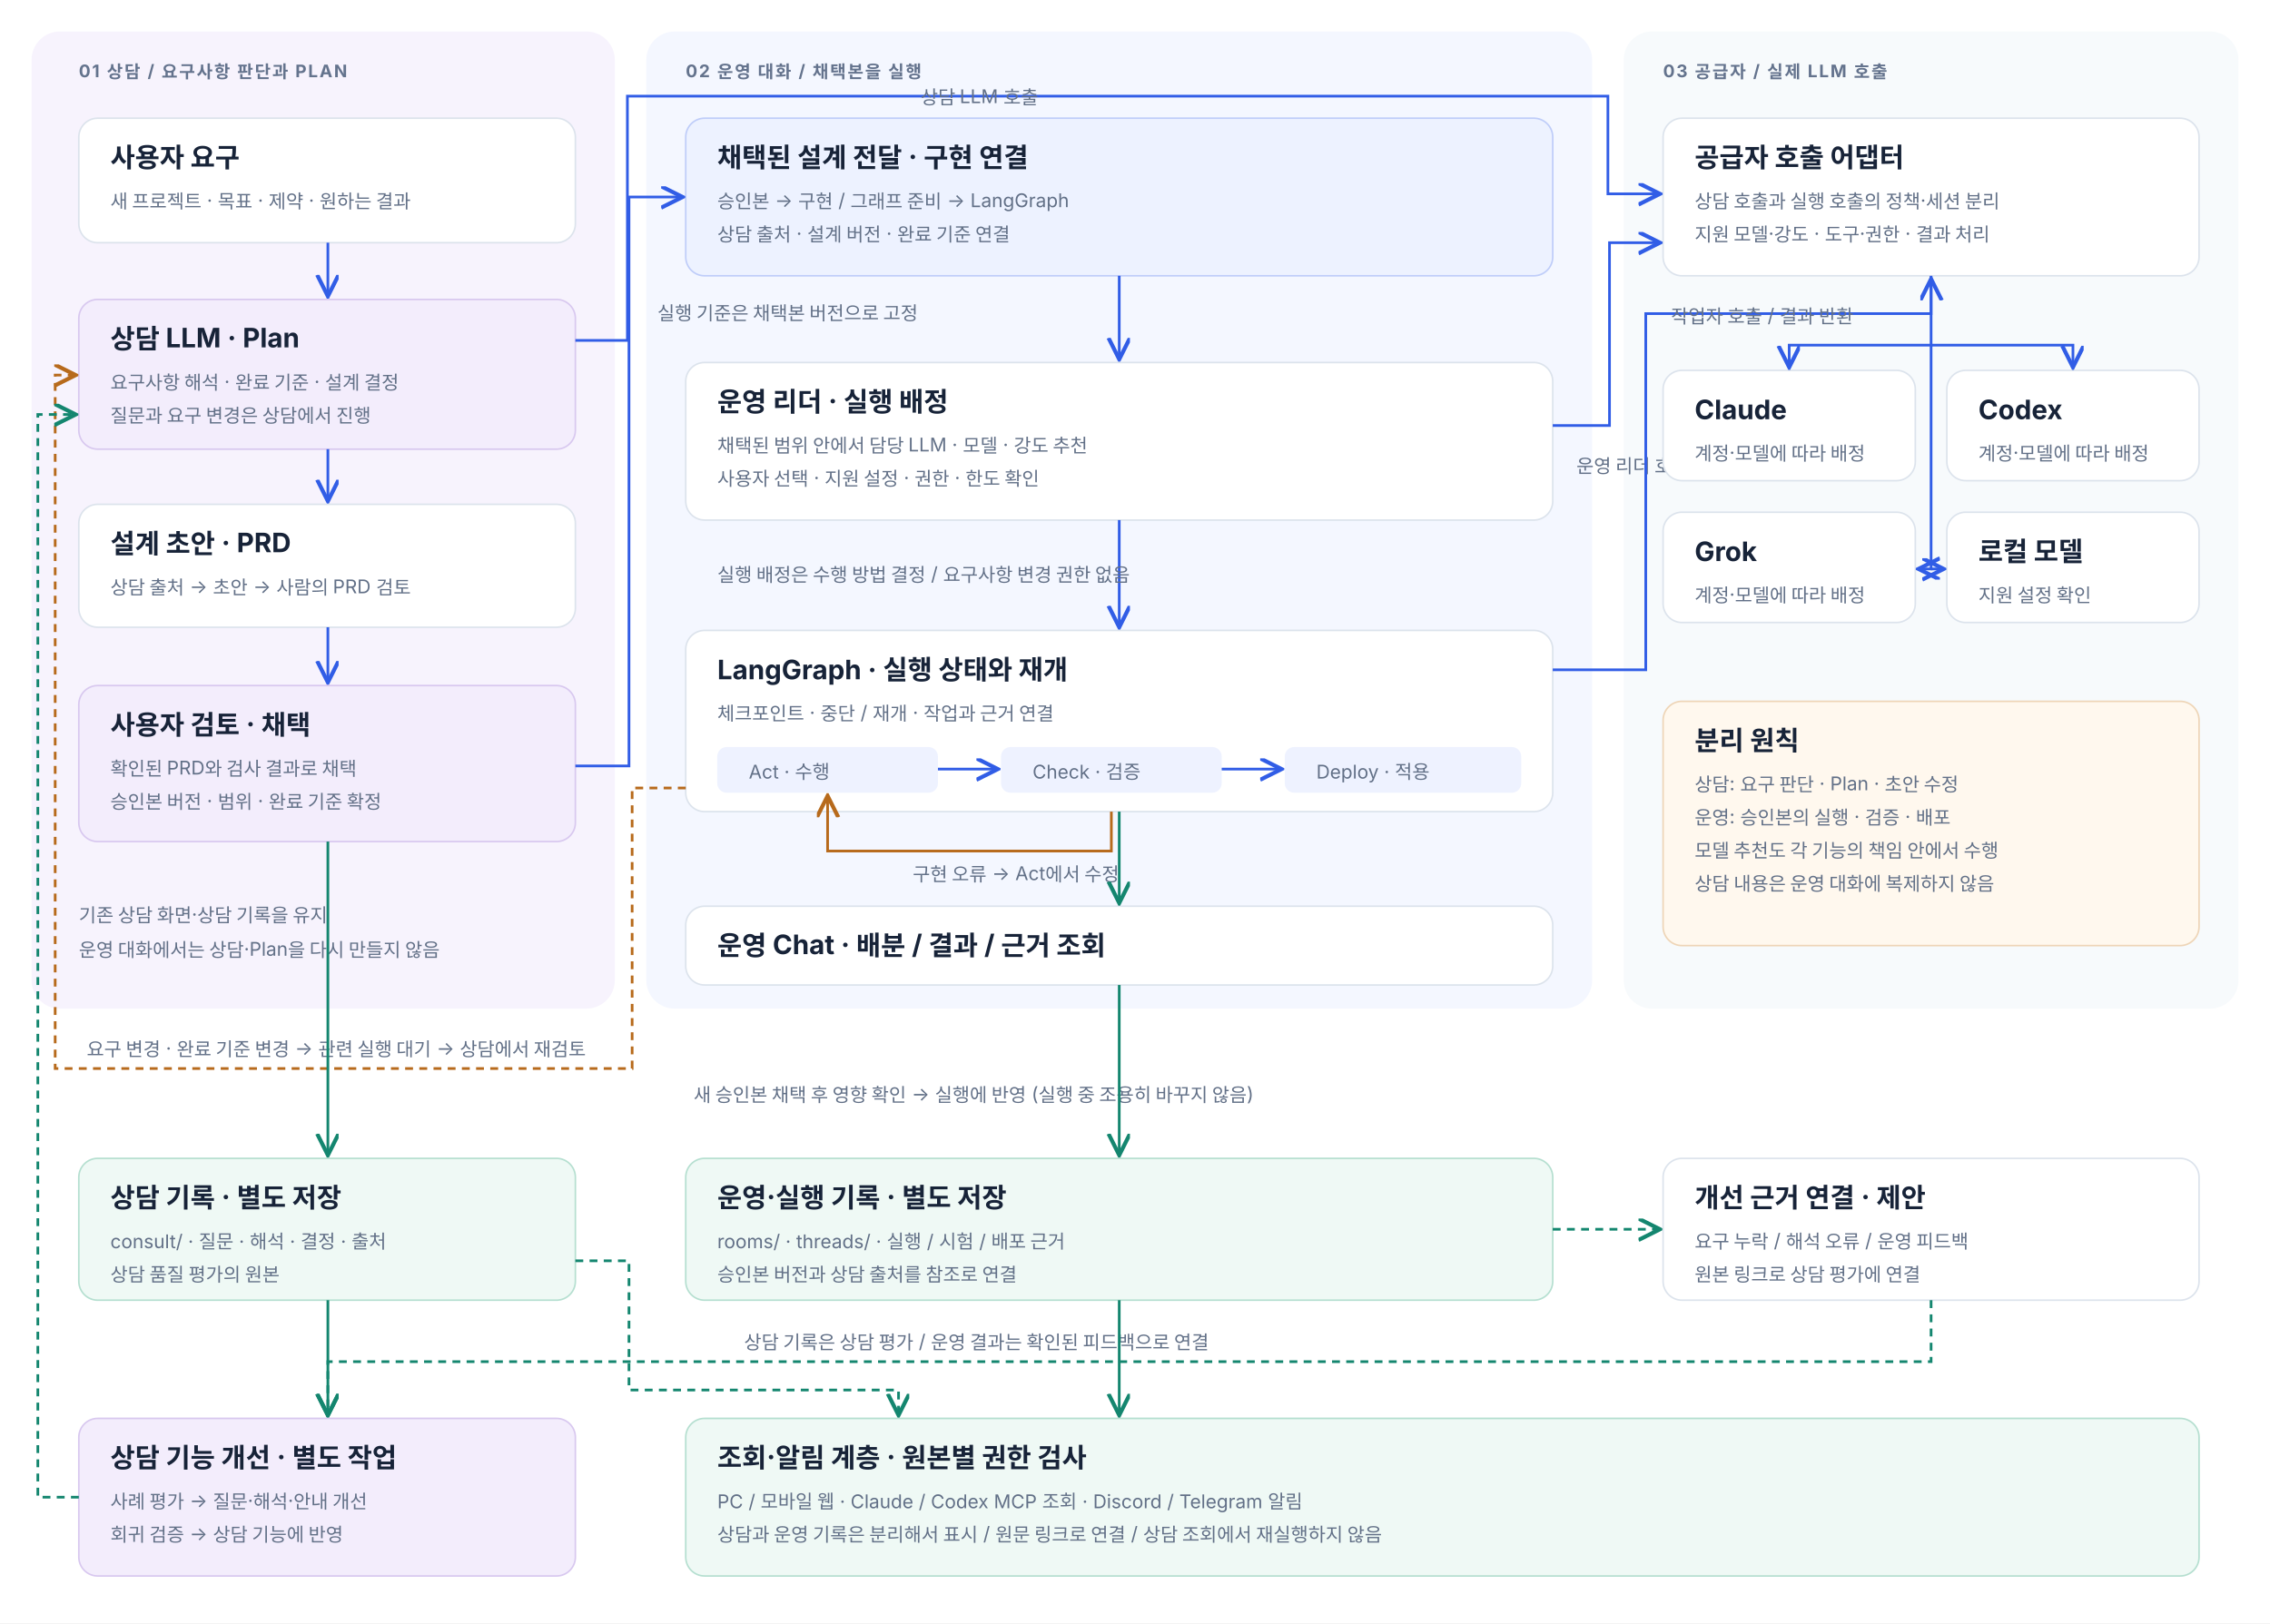
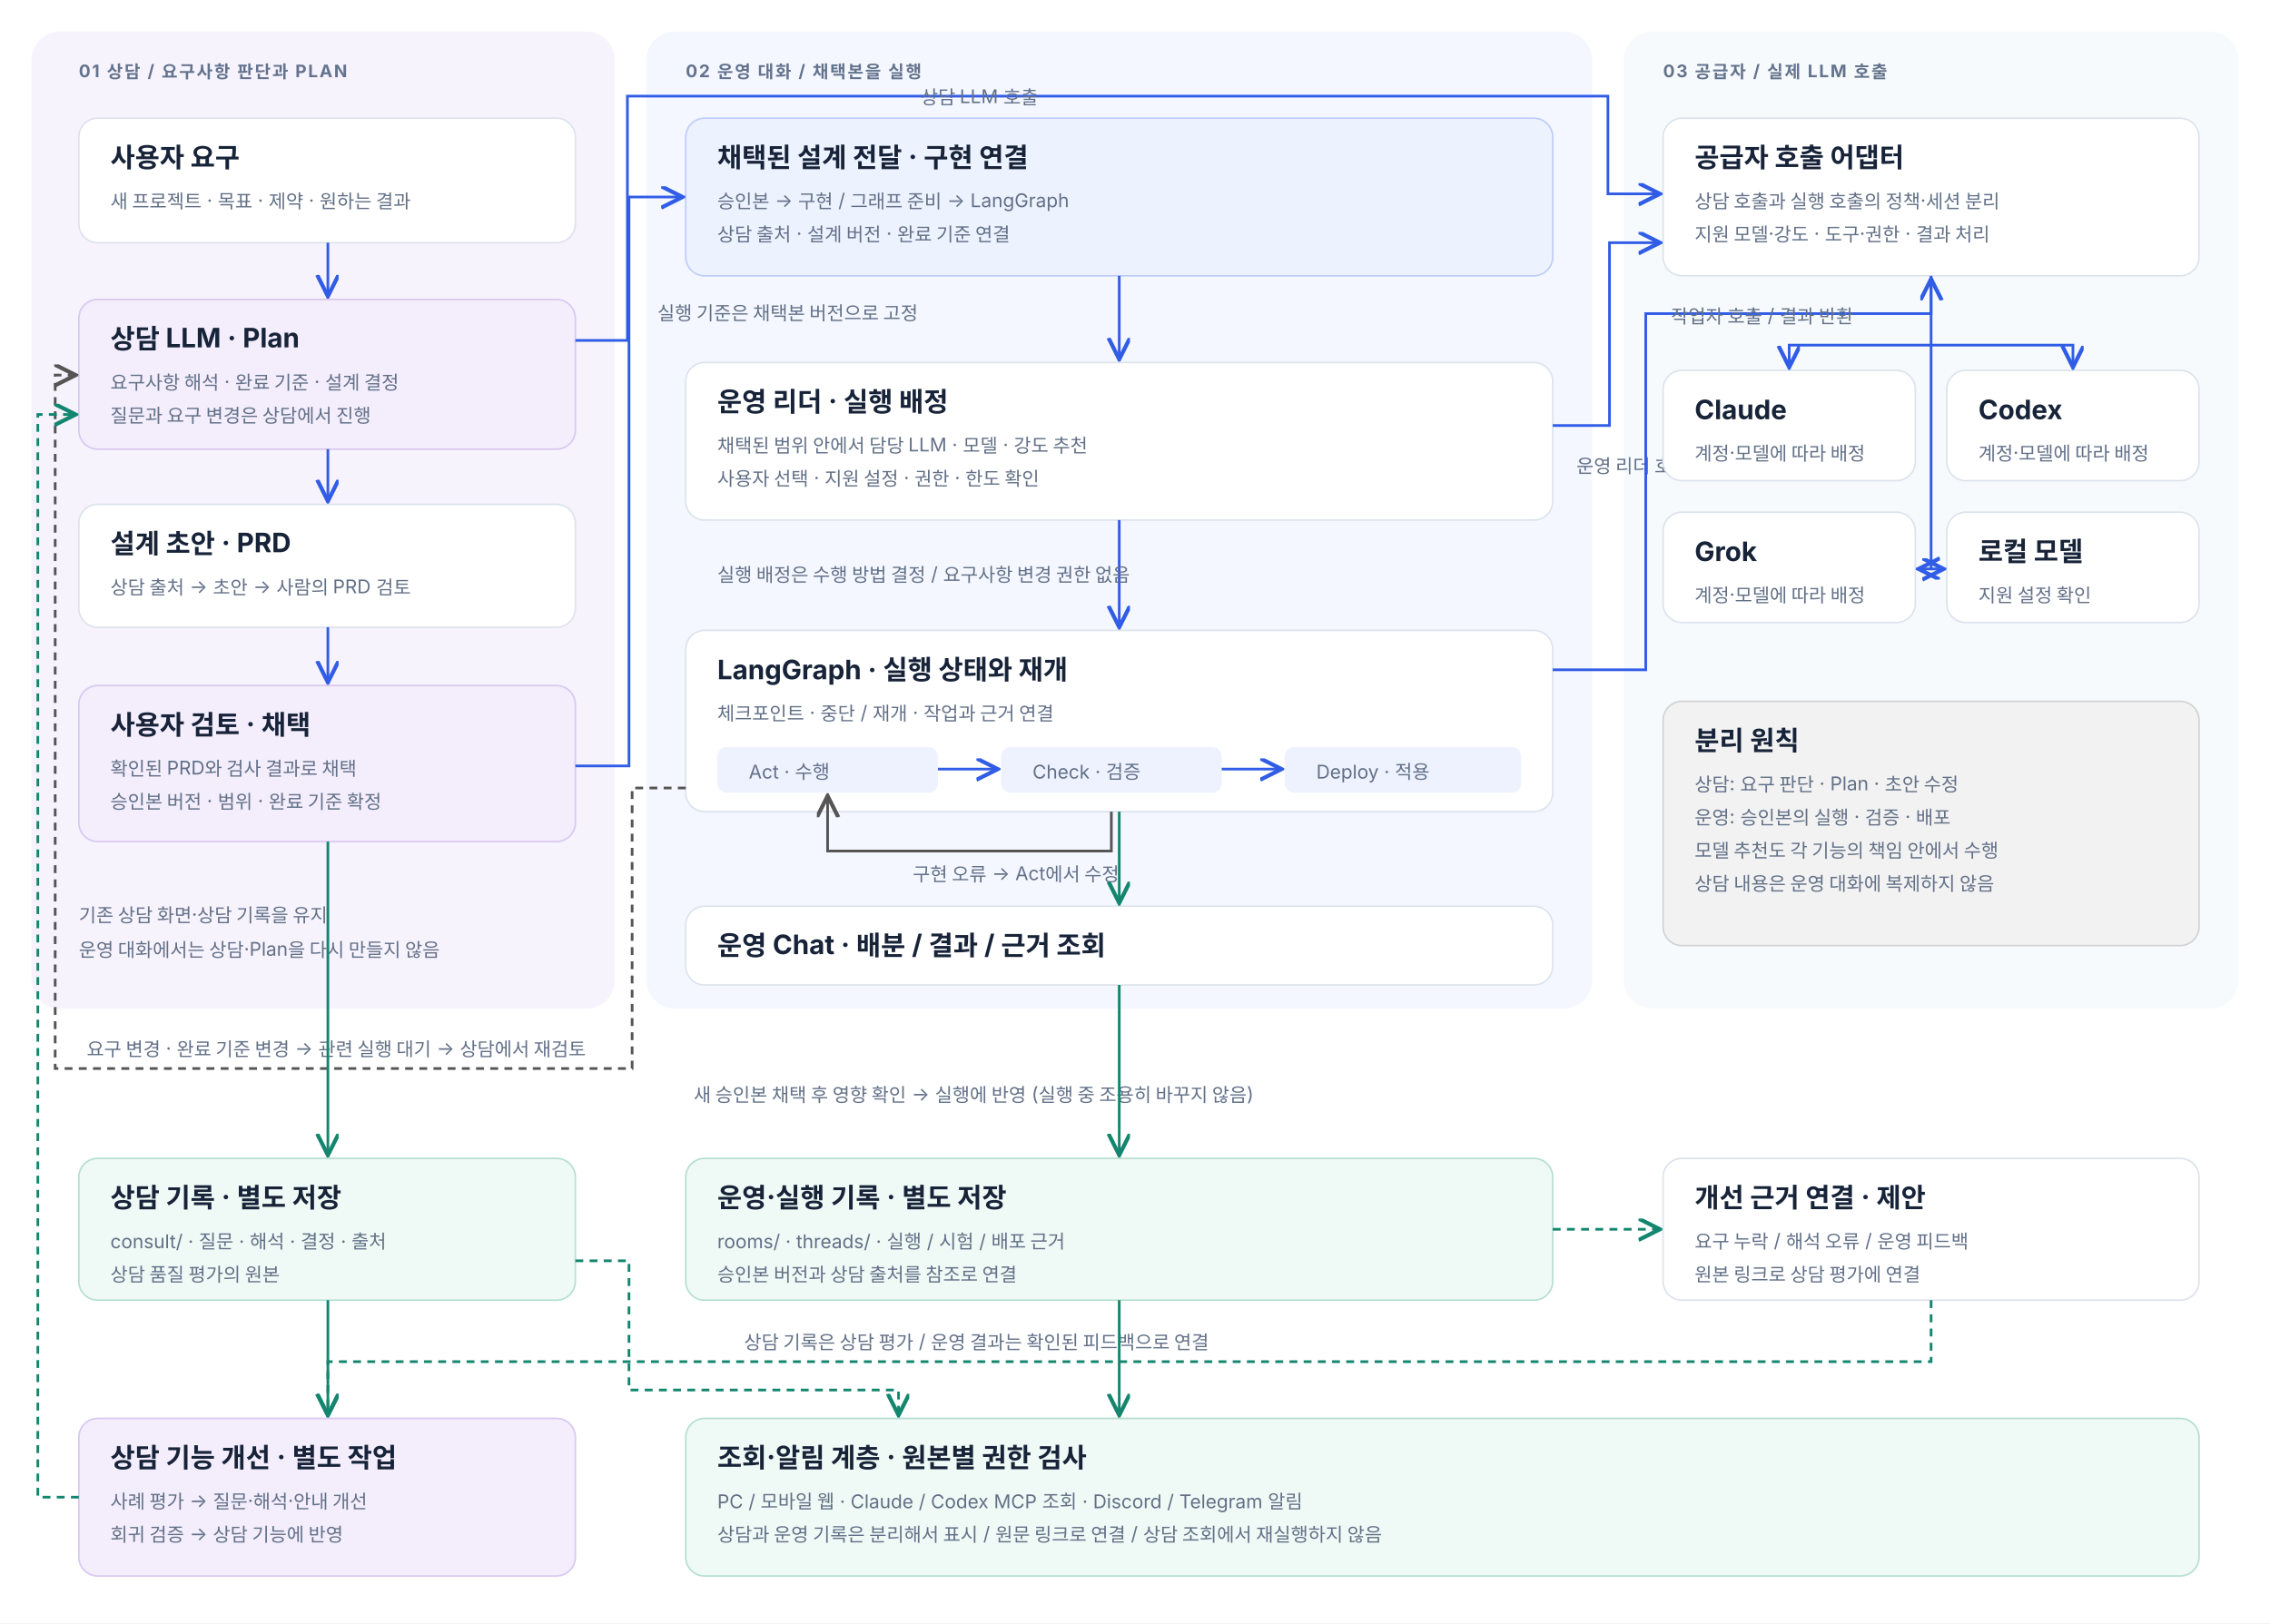
<svg xmlns="http://www.w3.org/2000/svg" viewBox="0 0 1440 1030" role="img" aria-labelledby="archtitle archdesc">
  <defs>
    <marker id="blueArrow" markerWidth="9" markerHeight="9" refX="8" refY="4" orient="auto">
      <path d="M0 0L8 4L0 8" fill="none" stroke="#315de6" stroke-width="1.5" />
    </marker>
    <marker id="greenArrow" markerWidth="9" markerHeight="9" refX="8" refY="4" orient="auto">
      <path d="M0 0L8 4L0 8" fill="none" stroke="#14866f" stroke-width="1.5" />
    </marker>
    <marker id="orangeArrow" markerWidth="9" markerHeight="9" refX="8" refY="4" orient="auto">
-       <path d="M0 0L8 4L0 8" fill="none" stroke="#b76a1c" stroke-width="1.5" />
+       <path d="M0 0L8 4L0 8" fill="none" stroke="#555555" stroke-width="1.5" />
    </marker>
-     <style>text{font-family:Inter,'Noto Sans KR',-apple-system,BlinkMacSystemFont,'Segoe UI',sans-serif;fill:#172338}.title{font-size:17px;font-weight:700}.sub{font-size:12px;fill:#627087}.lane{font-size:11px;font-weight:700;fill:#64738d;letter-spacing:1px}.control{fill:none;stroke:#315de6;stroke-width:1.7;marker-end:url(#blueArrow)}.record{fill:none;stroke:#14866f;stroke-width:1.7;marker-end:url(#greenArrow)}.change{fill:none;stroke:#b76a1c;stroke-width:1.7;marker-end:url(#orangeArrow)}</style>
+     <style>text{font-family:Inter,'Noto Sans KR',-apple-system,BlinkMacSystemFont,'Segoe UI',sans-serif;fill:#172338}.title{font-size:17px;font-weight:700}.sub{font-size:12px;fill:#627087}.lane{font-size:11px;font-weight:700;fill:#64738d;letter-spacing:1px}.control{fill:none;stroke:#315de6;stroke-width:1.7;marker-end:url(#blueArrow)}.record{fill:none;stroke:#14866f;stroke-width:1.7;marker-end:url(#greenArrow)}.change{fill:none;stroke:#555555;stroke-width:1.7;marker-end:url(#orangeArrow)}</style>
  </defs>
  <rect width="1440" height="1030" fill="#ffffff" />
  <rect x="20" y="20" width="370" height="620" rx="18" fill="#f7f3fd" />
  <rect x="410" y="20" width="600" height="620" rx="18" fill="#f4f7ff" />
  <rect x="1030" y="20" width="390" height="620" rx="18" fill="#f7fafc" />
  <text x="50" y="49" class="lane">01 상담 / 요구사항 판단과 PLAN</text>
  <text x="435" y="49" class="lane">02 운영 대화 / 채택본을 실행</text>
  <text x="1055" y="49" class="lane">03 공급자 / 실제 LLM 호출</text>
  <rect x="50" y="75" width="315" height="79" rx="12" fill="#ffffff" stroke="#dce3ec" />
  <text x="70" y="106" class="title">사용자 요구</text>
  <text x="70" y="132" class="sub">새 프로젝트 · 목표 · 제약 · 원하는 결과</text>
  <path d="M208 154V188" class="control" />
  <rect x="50" y="190" width="315" height="95" rx="12" fill="#f3edfc" stroke="#d8c8ef" />
  <text x="70" y="221" class="title">상담 LLM · Plan</text>
  <text x="70" y="247" class="sub">요구사항 해석 · 완료 기준 · 설계 결정</text>
  <text x="70" y="268" class="sub">질문과 요구 변경은 상담에서 진행</text>
  <path d="M208 285V318" class="control" />
  <rect x="50" y="320" width="315" height="78" rx="12" fill="#ffffff" stroke="#dce3ec" />
  <text x="70" y="351" class="title">설계 초안 · PRD</text>
  <text x="70" y="377" class="sub">상담 출처 → 초안 → 사람의 PRD 검토</text>
  <path d="M208 398V433" class="control" />
  <rect x="50" y="435" width="315" height="99" rx="12" fill="#f3edfc" stroke="#d8c8ef" />
  <text x="70" y="466" class="title">사용자 검토 · 채택</text>
  <text x="70" y="492" class="sub">확인된 PRD와 검사 결과로 채택</text>
  <text x="70" y="513" class="sub">승인본 버전 · 범위 · 완료 기준 확정</text>
  <text x="50" y="585" class="sub">기존 상담 화면·상담 기록을 유지</text>
  <text x="50" y="607" class="sub">운영 대화에서는 상담·Plan을 다시 만들지 않음</text>
  <rect x="435" y="75" width="550" height="100" rx="12" fill="#edf2ff" stroke="#bfcdf9" />
  <text x="455" y="106" class="title">채택된 설계 전달 · 구현 연결</text>
  <text x="455" y="132" class="sub">승인본 → 구현 / 그래프 준비 → LangGraph</text>
  <text x="455" y="153" class="sub">상담 출처 · 설계 버전 · 완료 기준 연결</text>
  <path d="M365 486H399V125H433" class="control" />
  <text x="417" y="203" class="sub">실행 기준은 채택본 버전으로 고정</text>
  <path d="M710 175V228" class="control" />
  <rect x="435" y="230" width="550" height="100" rx="12" fill="#ffffff" stroke="#dce3ec" />
  <text x="455" y="261" class="title">운영 리더 · 실행 배정</text>
  <text x="455" y="287" class="sub">채택된 범위 안에서 담당 LLM · 모델 · 강도 추천</text>
  <text x="455" y="308" class="sub">사용자 선택 · 지원 설정 · 권한 · 한도 확인</text>
  <path d="M710 330V398" class="control" />
  <text x="455" y="369" class="sub">실행 배정은 수행 방법 결정 / 요구사항 변경 권한 없음</text>
  <rect x="435" y="400" width="550" height="115" rx="12" fill="#ffffff" stroke="#dce3ec" />
  <text x="455" y="431" class="title">LangGraph · 실행 상태와 재개</text>
  <text x="455" y="457" class="sub">체크포인트 · 중단 / 재개 · 작업과 근거 연결</text>
  <rect x="455" y="474" width="140" height="29" rx="6" fill="#eef2ff" />
  <text x="475" y="494" class="sub">Act · 수행</text>
  <rect x="635" y="474" width="140" height="29" rx="6" fill="#eef2ff" />
  <text x="655" y="494" class="sub">Check · 검증</text>
  <rect x="815" y="474" width="150" height="29" rx="6" fill="#eef2ff" />
  <text x="835" y="494" class="sub">Deploy · 적용</text>
  <path d="M595 488H633" class="control" />
  <path d="M775 488H813" class="control" />
  <path d="M705 515V540H525V505" class="change" />
  <text x="579" y="559" class="sub">구현 오류 → Act에서 수정</text>
  <rect x="435" y="575" width="550" height="50" rx="12" fill="#ffffff" stroke="#dce3ec" />
  <text x="455" y="606" class="title">운영 Chat · 배분 / 결과 / 근거 조회</text>
  <path d="M710 515V573" class="record" />
  <path d="M435 500H401V678H35V238H48" class="change" stroke-dasharray="5 4" />
  <text x="55" y="670" class="sub">요구 변경 · 완료 기준 변경 → 관련 실행 대기 → 상담에서 재검토</text>
  <text x="440" y="699" class="sub">새 승인본 채택 후 영향 확인 → 실행에 반영 (실행 중 조용히 바꾸지 않음)</text>
  <rect x="1055" y="75" width="340" height="100" rx="12" fill="#ffffff" stroke="#dce3ec" />
  <text x="1075" y="106" class="title">공급자 호출 어댑터</text>
  <text x="1075" y="132" class="sub">상담 호출과 실행 호출의 정책·세션 분리</text>
  <text x="1075" y="153" class="sub">지원 모델·강도 · 도구·권한 · 결과 처리</text>
  <path d="M365 216H398V61H1020V123H1053" class="control" />
  <text x="584" y="66" class="sub">상담 LLM 호출</text>
  <path d="M985 270H1021V154H1053" class="control" />
  <text x="1000" y="300" class="sub">운영 리더 호출</text>
  <path d="M985 425H1044V199H1225V177" class="control" />
  <text x="1060" y="205" class="sub">작업자 호출 / 결과 반환</text>
  <rect x="1055" y="235" width="160" height="70" rx="12" fill="#ffffff" stroke="#dce3ec" />
  <text x="1075" y="266" class="title">Claude</text>
  <text x="1075" y="292" class="sub">계정·모델에 따라 배정</text>
  <rect x="1235" y="235" width="160" height="70" rx="12" fill="#ffffff" stroke="#dce3ec" />
  <text x="1255" y="266" class="title">Codex</text>
  <text x="1255" y="292" class="sub">계정·모델에 따라 배정</text>
  <rect x="1055" y="325" width="160" height="70" rx="12" fill="#ffffff" stroke="#dce3ec" />
  <text x="1075" y="356" class="title">Grok</text>
  <text x="1075" y="382" class="sub">계정·모델에 따라 배정</text>
  <rect x="1235" y="325" width="160" height="70" rx="12" fill="#ffffff" stroke="#dce3ec" />
  <text x="1255" y="356" class="title">로컬 모델</text>
  <text x="1255" y="382" class="sub">지원 설정 확인</text>
  <path d="M1225 175V219H1135V233" class="control" />
  <path d="M1225 219H1315V233" class="control" />
  <path d="M1225 219V361H1217" class="control" />
  <path d="M1225 361H1233" class="control" />
-   <rect x="1055" y="445" width="340" height="155" rx="12" fill="#fff8ee" stroke="#eed5b7" />
+   <rect x="1055" y="445" width="340" height="155" rx="12" fill="#f2f2f2" stroke="#d2d2d2" />
  <text x="1075" y="476" class="title">분리 원칙</text>
  <text x="1075" y="502" class="sub">상담: 요구 판단 · Plan · 초안 수정</text>
  <text x="1075" y="523" class="sub">운영: 승인본의 실행 · 검증 · 배포</text>
  <text x="1075" y="544" class="sub">모델 추천도 각 기능의 책임 안에서 수행</text>
  <text x="1075" y="565" class="sub">상담 내용은 운영 대화에 복제하지 않음</text>
  <path d="M208 534V733" class="record" />
  <path d="M710 625V733" class="record" />
  <rect x="50" y="735" width="315" height="90" rx="12" fill="#eff9f5" stroke="#b5dfd0" />
  <text x="70" y="766" class="title">상담 기록 · 별도 저장</text>
  <text x="70" y="792" class="sub">consult/ · 질문 · 해석 · 결정 · 출처</text>
  <text x="70" y="813" class="sub">상담 품질 평가의 원본</text>
  <rect x="435" y="735" width="550" height="90" rx="12" fill="#eff9f5" stroke="#b5dfd0" />
  <text x="455" y="766" class="title">운영·실행 기록 · 별도 저장</text>
  <text x="455" y="792" class="sub">rooms/ · threads/ · 실행 / 시험 / 배포 근거</text>
  <text x="455" y="813" class="sub">승인본 버전과 상담 출처를 참조로 연결</text>
  <path d="M985 780H1053" class="record" stroke-dasharray="5 4" />
  <rect x="1055" y="735" width="340" height="90" rx="12" fill="#ffffff" stroke="#dce3ec" />
  <text x="1075" y="766" class="title">개선 근거 연결 · 제안</text>
  <text x="1075" y="792" class="sub">요구 누락 / 해석 오류 / 운영 피드백</text>
  <text x="1075" y="813" class="sub">원본 링크로 상담 평가에 연결</text>
  <path d="M1225 825V864H208V898" class="record" stroke-dasharray="5 4" />
  <text x="472" y="856" class="sub">상담 기록은 상담 평가 / 운영 결과는 확인된 피드백으로 연결</text>
  <path d="M208 825V898" class="record" />
  <rect x="50" y="900" width="315" height="100" rx="12" fill="#f3edfc" stroke="#d8c8ef" />
  <text x="70" y="931" class="title">상담 기능 개선 · 별도 작업</text>
  <text x="70" y="957" class="sub">사례 평가 → 질문·해석·안내 개선</text>
  <text x="70" y="978" class="sub">회귀 검증 → 상담 기능에 반영</text>
  <path d="M50 950H24V263H48" class="record" stroke-dasharray="5 4" />
  <path d="M365 800H399V882H570V898" class="record" stroke-dasharray="5 4" />
  <path d="M710 825V898" class="record" />
  <rect x="435" y="900" width="960" height="100" rx="12" fill="#eff9f5" stroke="#b5dfd0" />
  <text x="455" y="931" class="title">조회·알림 계층 · 원본별 권한 검사</text>
  <text x="455" y="957" class="sub">PC / 모바일 웹 · Claude / Codex MCP 조회 · Discord / Telegram 알림</text>
  <text x="455" y="978" class="sub">상담과 운영 기록은 분리해서 표시 / 원문 링크로 연결 / 상담 조회에서 재실행하지 않음</text>
</svg>
